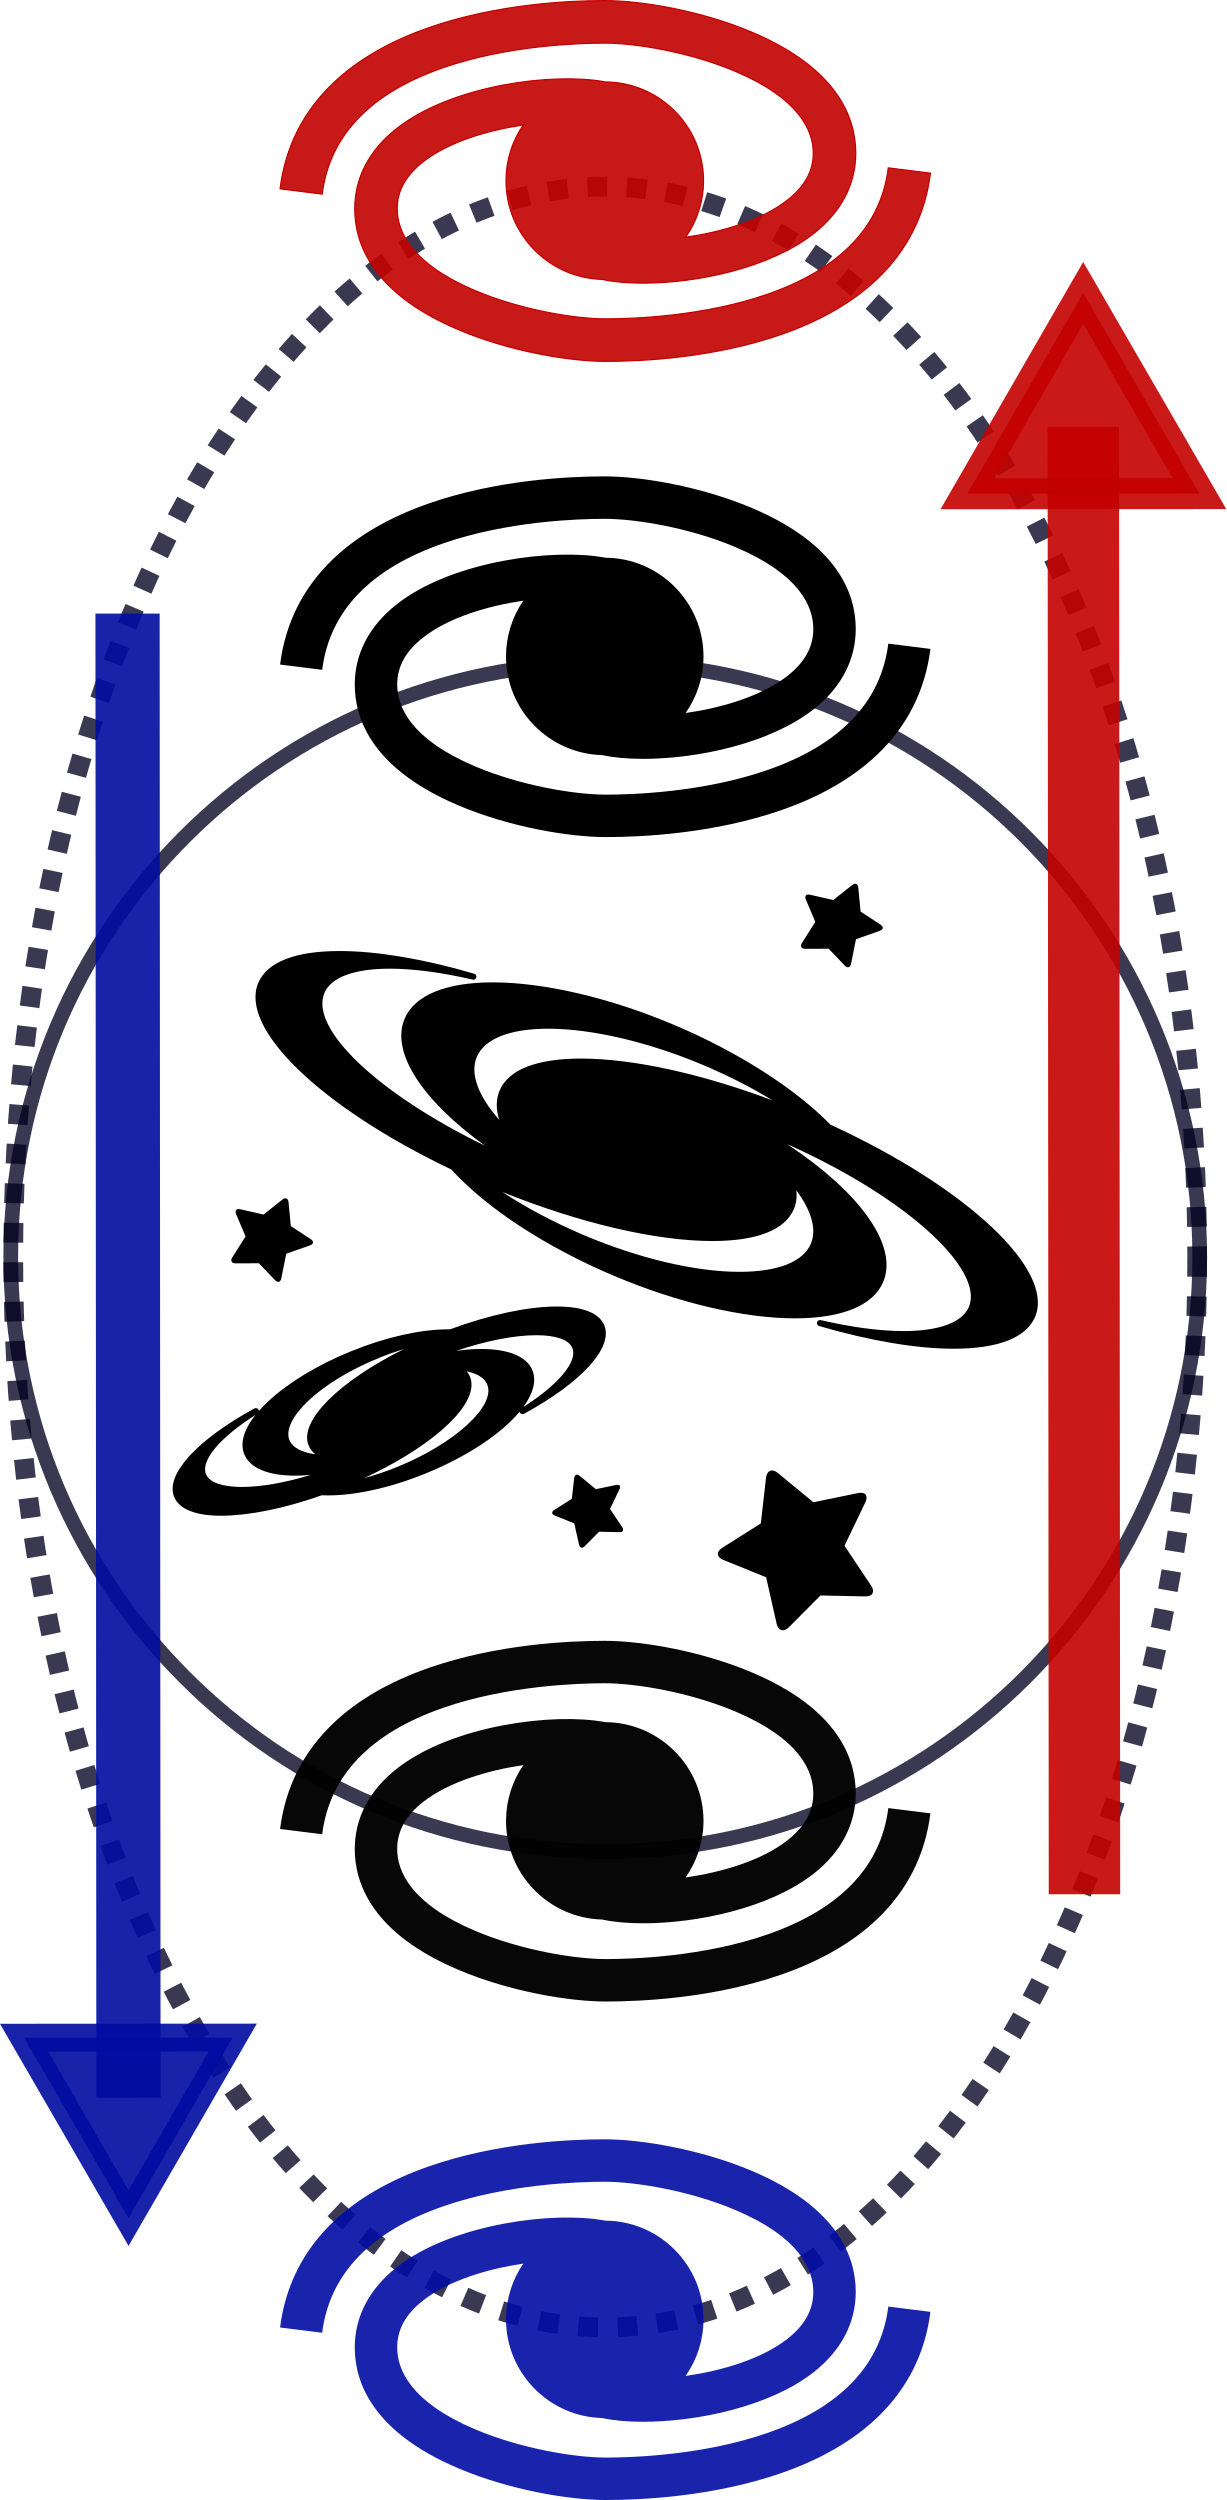
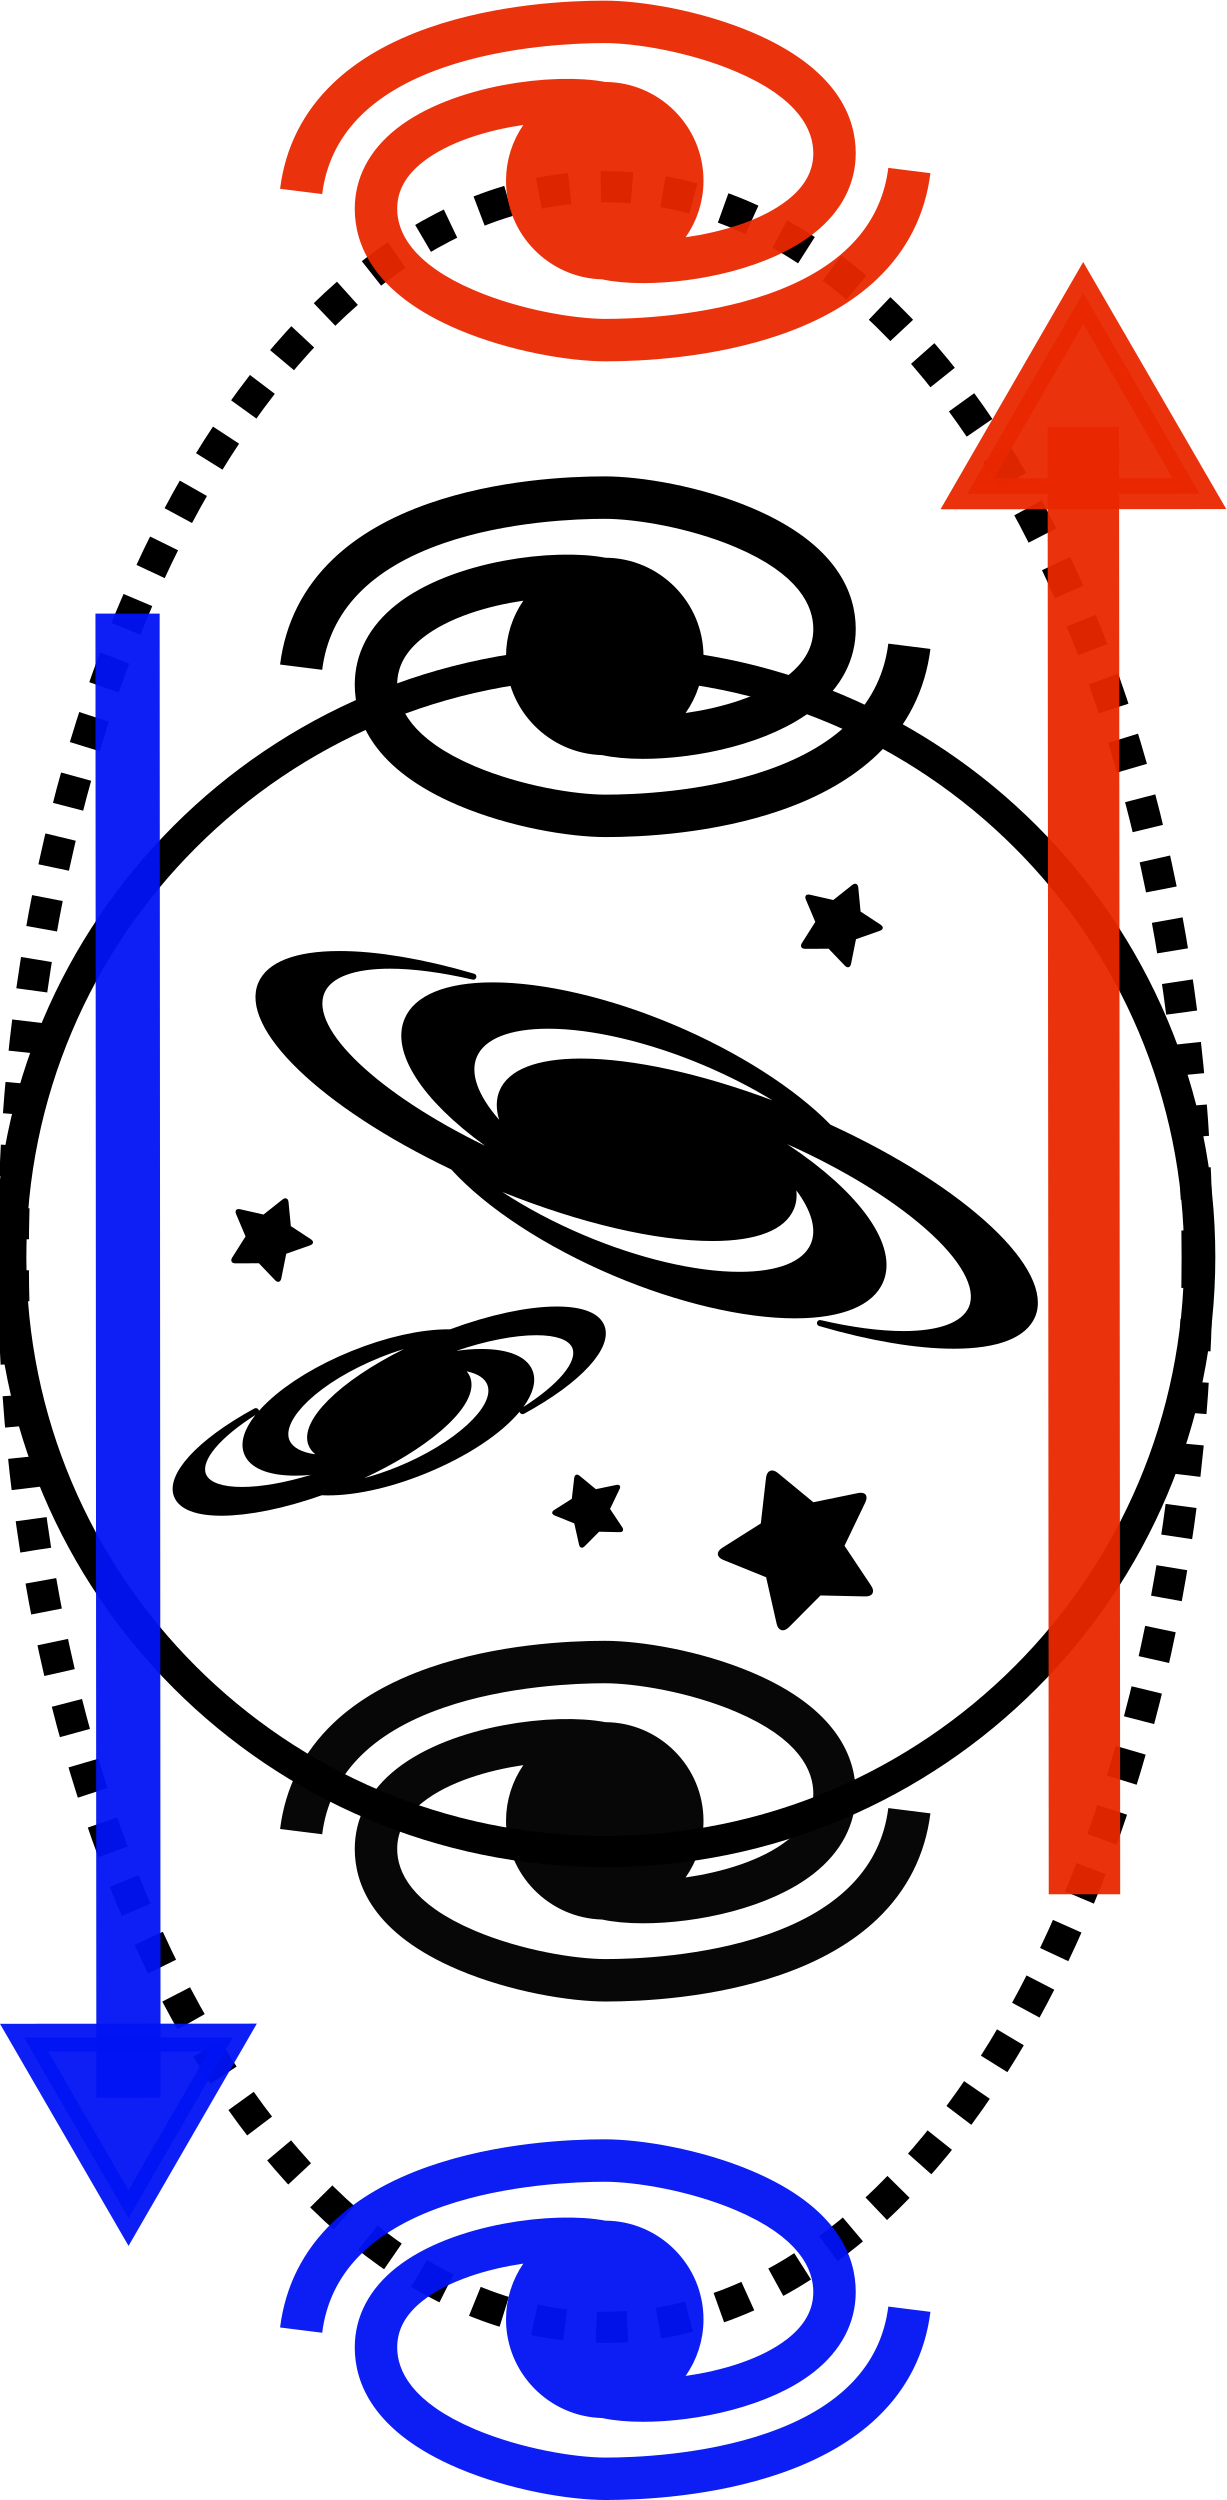
<svg xmlns="http://www.w3.org/2000/svg" width="51.085mm" height="104.149mm" viewBox="0 0 51.085 104.149" version="1.1" id="svg5" xml:space="preserve">
  <defs id="defs2">
    <marker style="overflow:visible" id="TriangleStart" refX="0" refY="0" orient="auto-start-reverse" markerWidth="4" markerHeight="4" viewBox="0 0 5.324 6.155" preserveAspectRatio="xMidYMid">
      <path transform="scale(0.5)" style="fill:context-stroke;fill-rule:evenodd;stroke:context-stroke;stroke-width:1pt" d="M 5.77,0 -2.88,5 V -5 Z" id="path135" />
    </marker>
    <marker style="overflow:visible" id="TriangleStart-9" refX="0" refY="0" orient="auto-start-reverse" markerWidth="4" markerHeight="4" viewBox="0 0 5.324 6.155" preserveAspectRatio="xMidYMid">
      <path transform="scale(0.5)" style="fill:context-stroke;fill-rule:evenodd;stroke:context-stroke;stroke-width:1pt" d="M 5.77,0 -2.88,5 V -5 Z" id="path135-3" />
    </marker>
  </defs>
  <g id="layer1" transform="translate(-87.6693,-85.2123)">
    <g id="g275" transform="matrix(0.03677641,0,0,0.03677641,94.49662,119.1902)">
      <g id="g243">
        <g id="g241">
          <path d="M 755.1,350.1 C 714.6,308.7 650.1,267.6 578,237.1 505.5,206.4 430.6,188.9 372.6,188.9 c -53.2,0 -88.7,14.6 -99.9,41.2 -15.9,37.6 19.3,92 91.1,143.9 C 244,315.8 164.6,241.8 181.9,200.8 c 7.5,-17.7 33.8,-27.4 74.1,-27.4 26.6,0 59,4.3 93.8,12.4 1.9,0.4 3.7,-0.7 4.1,-2.5 0.5,-1.8 -0.6,-3.7 -2.4,-4.2 -57.4,-16.8 -110.2,-25.7 -152.5,-25.7 -50.3,0 -82.1,12.5 -92.1,36.1 -21.7,51.5 70.2,140.4 218.7,211.4 40,43.9 107,87.7 183.9,120.3 72.5,30.7 147.4,48.3 205.4,48.3 53.2,0 88.7,-14.6 99.9,-41.2 17.3,-40.9 -25.6,-101.1 -108.7,-156.1 62.4,27.9 117.3,61.4 156,95.2 40.6,35.5 58.8,68 49.8,89.1 -7.5,17.7 -33.8,27.4 -74.1,27.4 -26.6,0 -59,-4.3 -93.8,-12.4 -1.8,-0.4 -3.7,0.7 -4.1,2.5 -0.5,1.8 0.6,3.7 2.4,4.2 57.4,16.8 110.2,25.7 152.5,25.7 50.3,0 82.1,-12.5 92.1,-36.1 22.4,-53.1 -77.2,-146.6 -231.8,-217.7 z m -41.5,95.7 c 2.7,-6.4 3.7,-13.5 2.9,-21.2 17.3,23.3 23.1,44.4 16.4,60.3 -8.7,20.6 -37.4,31.9 -80.9,31.9 -49.6,0 -113.8,-15.1 -176.1,-41.5 -33.5,-14.2 -64.9,-30.8 -92.4,-48.9 88,35.4 173.9,55.5 238,55.5 50.2,0 82.1,-12.5 92.1,-36.1 z M 380.3,311.4 c -4.1,9.8 -4.3,20.9 -0.5,33.2 -24.2,-27.7 -33.2,-52.6 -25.3,-71.3 8.7,-20.5 37.4,-31.9 80.9,-31.9 49.6,0 113.8,15.1 176.1,41.4 27.6,11.7 54.1,25.2 78,39.8 -80.6,-30.3 -158.4,-47.4 -217.2,-47.4 -50.2,0.1 -82,12.6 -92,36.2 z" id="path229" />
          <path d="m 178.9,769.9 c 32.6,1.5 75.1,-7.4 117.4,-24.6 47.9,-19.5 86.1,-45.3 106.6,-70 0.1,0.3 0.2,0.7 0.4,1 0.9,1.6 3,2.2 4.7,1.3 65.4,-35.7 101.1,-75 90.9,-100.1 -5.7,-14 -24.2,-21.4 -53.7,-21.4 -33.1,0 -76,9.2 -121,25.8 h -1.6 c -31.8,0 -71,8.8 -110.4,24.8 -38.2,15.5 -71.8,35.9 -94.6,57.4 -3.6,3.4 -7,6.8 -9.9,10.2 0,-0.5 -0.2,-1 -0.5,-1.4 -1,-1.6 -3,-2.2 -4.7,-1.3 -65.4,35.7 -101,75 -90.9,100.1 5.7,14 24.2,21.4 53.7,21.4 31.1,-0.1 71.4,-8.3 113.6,-23.2 z m -15,-56.5 c 1.6,3.9 4.2,7.3 7.7,10.1 -15.5,-2.1 -26,-7.7 -29.4,-16.1 -4.5,-11.2 3.3,-27.4 21.5,-44.6 19.3,-18.2 47.8,-35.4 80.3,-48.6 9.3,-3.8 18.6,-7.1 27.9,-9.9 -73.3,36.4 -119.2,81.5 -108,109.1 z m 149.3,-16 c 28.1,-23.9 40,-45.8 33.6,-61.7 -0.9,-2.2 -2.2,-4.3 -3.8,-6.2 12.3,2.6 20.4,7.8 23.3,15 9.8,24.1 -36.8,66.8 -101.7,93.2 -12.6,5.1 -25.2,9.4 -37.6,12.7 34.2,-15.9 64.2,-34.3 86.2,-53 z m 104.3,-69 c -6.3,-15.6 -26.9,-24.2 -57.9,-24.2 -8.8,0 -18.4,0.7 -28.4,2.1 33.7,-11.4 65.8,-17.7 90.8,-17.7 22.4,0 36.9,5.2 40.7,14.5 6.2,15.3 -15.5,41.3 -55.5,66.8 11.1,-15.2 15.1,-29.6 10.3,-41.5 z M 91.1,723.5 c 6.3,15.6 26.9,24.2 57.8,24.2 5.6,0 11.6,-0.3 17.7,-0.9 -29,8.8 -56.3,13.7 -78.2,13.7 C 66,760.5 51.5,755.3 47.7,746 41.5,730.7 63.4,704.5 103.6,679 90.5,695.6 86,711.1 91.1,723.5 Z" id="path231" />
          <path d="m 786.4,767.4 -50.7,10.4 -40.3,-33.2 c -6.4,-5.3 -12.3,-2.9 -13.3,5.4 l -5.9,51.8 -43.8,27.7 c -7,4.4 -6.4,10.5 1.2,13.6 l 48.6,19.7 11.9,52.6 c 1.8,8.1 8,9.9 13.9,4 l 35.8,-36 50.7,1.1 c 8.3,0.2 11.3,-5.3 6.7,-12.1 L 771,827.1 794.6,777.9 c 3.6,-7.5 -0.1,-12.2 -8.2,-10.5 z" id="path233" />
          <path d="m 512.5,758.2 -23.2,4.8 -18.4,-15.2 c -2.9,-2.4 -5.6,-1.3 -6.1,2.4 l -2.7,23.7 -20,12.7 c -3.2,2 -2.9,4.8 0.6,6.2 l 22.2,9 5.4,24.1 c 0.8,3.7 3.7,4.5 6.3,1.8 l 16.4,-16.5 23.2,0.5 c 3.8,0.1 5.1,-2.4 3,-5.6 l -13.8,-20.7 10.8,-22.5 c 1.7,-3.3 0,-5.5 -3.7,-4.7 z" id="path235" />
          <path d="m 726.4,150.9 26.6,-0.1 18.4,19.2 c 3,3.1 6.1,2.2 7,-2 l 5.6,-28 27,-9.5 c 4.1,-1.4 4.5,-4.5 0.9,-6.9 l -22.7,-14.9 -2.6,-27.2 c -0.4,-4.3 -3.5,-5.6 -6.9,-2.9 l -21.4,17 -26.5,-6 c -4.2,-1 -6.3,1.5 -4.6,5.5 l 10.7,25.3 -15.1,23.9 c -2.4,3.6 -0.7,6.6 3.6,6.6 z" id="path237" />
          <path d="m 81,507.2 26.6,-0.1 18.4,19.2 c 3,3.1 6.1,2.2 7,-2 l 5.6,-28 27,-9.5 c 4.1,-1.4 4.5,-4.5 0.9,-6.9 L 143.8,465 141.2,437.8 c -0.4,-4.3 -3.5,-5.6 -6.9,-2.9 l -21.4,17 -26.5,-6 c -4.2,-1 -6.3,1.5 -4.6,5.5 l 10.7,25.3 -15.1,23.9 c -2.3,3.7 -0.7,6.6 3.6,6.6 z" id="path239" />
        </g>
      </g>
      <g id="g245" />
      <g id="g247" />
      <g id="g249" />
      <g id="g251" />
      <g id="g253" />
      <g id="g255" />
      <g id="g257" />
      <g id="g259" />
      <g id="g261" />
      <g id="g263" />
      <g id="g265" />
      <g id="g267" />
      <g id="g269" />
      <g id="g271" />
      <g id="g273" />
    </g>
-     <circle style="fill:none;fill-opacity:0;stroke:#030020;stroke-width:0.613;stroke-linejoin:bevel;stroke-miterlimit:1.8;stroke-dasharray:none;stroke-dashoffset:13.42;stroke-opacity:0.776;paint-order:fill markers stroke" id="path1333" cx="112.883" cy="137.58" r="24.766" />
-     <ellipse style="fill:none;fill-opacity:0;stroke:#030020;stroke-width:0.821;stroke-linejoin:bevel;stroke-miterlimit:1.8;stroke-dasharray:0.821, 0.821;stroke-dashoffset:0;stroke-opacity:0.776;paint-order:fill markers stroke" id="path1333-0" cx="112.883" cy="137.58" rx="24.661" ry="44.589" />
+     <circle style="fill:none;fill-opacity:0;stroke:#000000;stroke-width:1.3;stroke-linejoin:bevel;stroke-miterlimit:1.8;stroke-dasharray:none;stroke-dashoffset:13.42;stroke-opacity:1;paint-order:fill markers stroke" id="path1333" cx="112.883" cy="137.58" r="24.766" />
+     <ellipse style="fill:none;fill-opacity:0;stroke:#000000;stroke-width:1.3;stroke-linejoin:bevel;stroke-miterlimit:1.8;stroke-dasharray:1.3,1.3;stroke-dashoffset:0;stroke-opacity:1;paint-order:fill markers stroke" id="path1333-0" cx="112.883" cy="137.58" rx="24.661" ry="44.589" />
    <g style="fill:#000000;paint-order:stroke fill markers" id="g1392" transform="matrix(0.05291528,0,0,0.05291528,99.33742,99.02519)">
      <g id="g1382" style="paint-order:stroke fill markers">
        <g id="g1380" style="paint-order:stroke fill markers">
          <path d="m 478.852,245.691 c -5.792,46.13 -37.868,79.631 -95.336,99.571 -50.233,17.429 -105.625,19.311 -127.109,19.311 -24.225,0 -66.748,-6.96 -102.861,-22.243 -50.703,-21.456 -61.345,-46.892 -61.345,-64.451 0,-14.097 6.64,-26.17 20.3,-36.911 20.007,-15.731 50.647,-24.923 79.01,-29.108 -8.59,12.503 -13.633,27.625 -13.633,43.907 0,42.18 33.776,76.596 75.698,77.683 8.839,1.934 19.866,2.957 32.208,2.957 42.324,0 99.727,-11.882 134.365,-39.117 21.626,-17.005 33.059,-38.849 33.059,-63.173 0,-27.659 -14.18,-66.631 -81.734,-95.218 -40.621,-17.19 -87.471,-24.885 -115.881,-24.885 -28.789,0 -85.005,2.748 -138.06,21.157 C 86.448,145.957 60.989,160.686 41.862,178.949 18.175,201.572 4.091,229.562 0,262.148 l 33.148,4.162 c 5.792,-46.13 37.868,-79.631 95.336,-99.571 50.233,-17.429 105.625,-19.311 127.109,-19.311 24.225,0 66.748,6.96 102.861,22.243 50.703,21.456 61.345,46.892 61.345,64.451 0,14.097 -6.641,26.17 -20.3,36.911 -20.298,15.959 -51.535,25.184 -80.237,29.284 8.862,-12.625 14.085,-27.982 14.085,-44.544 0,-42.718 -34.638,-77.488 -77.301,-77.724 -40.044,-7.683 -120.351,2.189 -164.195,36.662 -21.626,17.005 -33.059,38.849 -33.059,63.173 0,27.659 14.18,66.631 81.735,95.218 40.621,17.19 87.471,24.885 115.881,24.885 28.789,0 85.005,-2.748 138.06,-21.157 31.085,-10.786 56.544,-25.515 75.671,-43.778 23.687,-22.617 37.77,-50.608 41.862,-83.193 z" id="path1378" style="paint-order:stroke fill markers" />
        </g>
      </g>
    </g>
    <g style="fill:#000000;fill-opacity:0.972" id="g1392-6" transform="matrix(0.05291528,0,0,0.05291528,99.33742,147.5352)">
      <g id="g1382-7" style="fill:#000000;fill-opacity:0.972">
        <g id="g1380-5" style="fill:#000000;fill-opacity:0.972">
          <path d="m 478.852,245.691 c -5.792,46.13 -37.868,79.631 -95.336,99.571 -50.233,17.429 -105.625,19.311 -127.109,19.311 -24.225,0 -66.748,-6.96 -102.861,-22.243 -50.703,-21.456 -61.345,-46.892 -61.345,-64.451 0,-14.097 6.64,-26.17 20.3,-36.911 20.007,-15.731 50.647,-24.923 79.01,-29.108 -8.59,12.503 -13.633,27.625 -13.633,43.907 0,42.18 33.776,76.596 75.698,77.683 8.839,1.934 19.866,2.957 32.208,2.957 42.324,0 99.727,-11.882 134.365,-39.117 21.626,-17.005 33.059,-38.849 33.059,-63.173 0,-27.659 -14.18,-66.631 -81.734,-95.218 -40.621,-17.19 -87.471,-24.885 -115.881,-24.885 -28.789,0 -85.005,2.748 -138.06,21.157 C 86.448,145.957 60.989,160.686 41.862,178.949 18.175,201.572 4.091,229.562 0,262.148 l 33.148,4.162 c 5.792,-46.13 37.868,-79.631 95.336,-99.571 50.233,-17.429 105.625,-19.311 127.109,-19.311 24.225,0 66.748,6.96 102.861,22.243 50.703,21.456 61.345,46.892 61.345,64.451 0,14.097 -6.641,26.17 -20.3,36.911 -20.298,15.959 -51.535,25.184 -80.237,29.284 8.862,-12.625 14.085,-27.982 14.085,-44.544 0,-42.718 -34.638,-77.488 -77.301,-77.724 -40.044,-7.683 -120.351,2.189 -164.195,36.662 -21.626,17.005 -33.059,38.849 -33.059,63.173 0,27.659 14.18,66.631 81.735,95.218 40.621,17.19 87.471,24.885 115.881,24.885 28.789,0 85.005,-2.748 138.06,-21.157 31.085,-10.786 56.544,-25.515 75.671,-43.778 23.687,-22.617 37.77,-50.608 41.862,-83.193 z" id="path1378-3" style="fill:#000000;fill-opacity:0.972" />
        </g>
      </g>
    </g>
-     <g style="fill:#c30000;fill-opacity:0.899;stroke:#c30000;stroke-opacity:1" id="g1392-6-5" transform="matrix(0.05291528,0,0,0.05291528,99.33742,79.20567)">
-       <g id="g1382-7-6" style="fill:#c30000;fill-opacity:0.899;stroke:#c30000;stroke-opacity:1">
-         <g id="g1380-5-2" style="fill:#c30000;fill-opacity:0.899;stroke:#c30000;stroke-opacity:1">
-           <path d="m 478.852,245.691 c -5.792,46.13 -37.868,79.631 -95.336,99.571 -50.233,17.429 -105.625,19.311 -127.109,19.311 -24.225,0 -66.748,-6.96 -102.861,-22.243 -50.703,-21.456 -61.345,-46.892 -61.345,-64.451 0,-14.097 6.64,-26.17 20.3,-36.911 20.007,-15.731 50.647,-24.923 79.01,-29.108 -8.59,12.503 -13.633,27.625 -13.633,43.907 0,42.18 33.776,76.596 75.698,77.683 8.839,1.934 19.866,2.957 32.208,2.957 42.324,0 99.727,-11.882 134.365,-39.117 21.626,-17.005 33.059,-38.849 33.059,-63.173 0,-27.659 -14.18,-66.631 -81.734,-95.218 -40.621,-17.19 -87.471,-24.885 -115.881,-24.885 -28.789,0 -85.005,2.748 -138.06,21.157 C 86.448,145.957 60.989,160.686 41.862,178.949 18.175,201.572 4.091,229.562 0,262.148 l 33.148,4.162 c 5.792,-46.13 37.868,-79.631 95.336,-99.571 50.233,-17.429 105.625,-19.311 127.109,-19.311 24.225,0 66.748,6.96 102.861,22.243 50.703,21.456 61.345,46.892 61.345,64.451 0,14.097 -6.641,26.17 -20.3,36.911 -20.298,15.959 -51.535,25.184 -80.237,29.284 8.862,-12.625 14.085,-27.982 14.085,-44.544 0,-42.718 -34.638,-77.488 -77.301,-77.724 -40.044,-7.683 -120.351,2.189 -164.195,36.662 -21.626,17.005 -33.059,38.849 -33.059,63.173 0,27.659 14.18,66.631 81.735,95.218 40.621,17.19 87.471,24.885 115.881,24.885 28.789,0 85.005,-2.748 138.06,-21.157 31.085,-10.786 56.544,-25.515 75.671,-43.778 23.687,-22.617 37.77,-50.608 41.862,-83.193 z" id="path1378-3-9" style="fill:#c30000;fill-opacity:0.899;stroke:#c30000;stroke-opacity:1" />
+     <g style="fill:#e82700;fill-opacity:0.949;stroke:none;stroke-opacity:0.949" id="g1392-6-5" transform="matrix(0.05291528,0,0,0.05291528,99.33742,79.20567)">
+       <g id="g1382-7-6" style="fill:#e82700;fill-opacity:0.949;stroke:none;stroke-opacity:0.949">
+         <g id="g1380-5-2" style="fill:#e82700;fill-opacity:0.949;stroke:none;stroke-opacity:0.949">
+           <path d="m 478.852,245.691 c -5.792,46.13 -37.868,79.631 -95.336,99.571 -50.233,17.429 -105.625,19.311 -127.109,19.311 -24.225,0 -66.748,-6.96 -102.861,-22.243 -50.703,-21.456 -61.345,-46.892 -61.345,-64.451 0,-14.097 6.64,-26.17 20.3,-36.911 20.007,-15.731 50.647,-24.923 79.01,-29.108 -8.59,12.503 -13.633,27.625 -13.633,43.907 0,42.18 33.776,76.596 75.698,77.683 8.839,1.934 19.866,2.957 32.208,2.957 42.324,0 99.727,-11.882 134.365,-39.117 21.626,-17.005 33.059,-38.849 33.059,-63.173 0,-27.659 -14.18,-66.631 -81.734,-95.218 -40.621,-17.19 -87.471,-24.885 -115.881,-24.885 -28.789,0 -85.005,2.748 -138.06,21.157 C 86.448,145.957 60.989,160.686 41.862,178.949 18.175,201.572 4.091,229.562 0,262.148 l 33.148,4.162 c 5.792,-46.13 37.868,-79.631 95.336,-99.571 50.233,-17.429 105.625,-19.311 127.109,-19.311 24.225,0 66.748,6.96 102.861,22.243 50.703,21.456 61.345,46.892 61.345,64.451 0,14.097 -6.641,26.17 -20.3,36.911 -20.298,15.959 -51.535,25.184 -80.237,29.284 8.862,-12.625 14.085,-27.982 14.085,-44.544 0,-42.718 -34.638,-77.488 -77.301,-77.724 -40.044,-7.683 -120.351,2.189 -164.195,36.662 -21.626,17.005 -33.059,38.849 -33.059,63.173 0,27.659 14.18,66.631 81.735,95.218 40.621,17.19 87.471,24.885 115.881,24.885 28.789,0 85.005,-2.748 138.06,-21.157 31.085,-10.786 56.544,-25.515 75.671,-43.778 23.687,-22.617 37.77,-50.608 41.862,-83.193 z" id="path1378-3-9" style="fill:#e82700;fill-opacity:0.949;stroke:none;stroke-opacity:0.949" />
        </g>
      </g>
    </g>
-     <path style="fill:none;fill-opacity:1;stroke:#000ca1;stroke-width:2.675;stroke-linecap:butt;stroke-linejoin:bevel;stroke-miterlimit:1.8;stroke-dasharray:none;stroke-dashoffset:0;stroke-opacity:0.9;marker-end:url(#TriangleStart-9);paint-order:fill markers stroke" d="m 92.983,110.775 0.038,61.827" id="path1646-6" />
-     <path style="fill:none;fill-opacity:1;stroke:#c30000;stroke-width:2.976;stroke-linecap:butt;stroke-linejoin:bevel;stroke-miterlimit:1.8;stroke-dasharray:none;stroke-dashoffset:0;stroke-opacity:0.9;marker-end:url(#TriangleStart);paint-order:fill markers stroke" d="m 132.848,164.127 -0.048,-61.132" id="path1646" />
-     <g style="fill:#000ca2;fill-opacity:0.9" id="g1392-1" transform="matrix(0.05291528,0,0,0.05291528,99.33742,168.3022)">
-       <g id="g1382-2" style="fill:#000ca2;fill-opacity:0.9">
-         <g id="g1380-7" style="fill:#000ca2;fill-opacity:0.9">
-           <path d="m 478.852,245.691 c -5.792,46.13 -37.868,79.631 -95.336,99.571 -50.233,17.429 -105.625,19.311 -127.109,19.311 -24.225,0 -66.748,-6.96 -102.861,-22.243 -50.703,-21.456 -61.345,-46.892 -61.345,-64.451 0,-14.097 6.64,-26.17 20.3,-36.911 20.007,-15.731 50.647,-24.923 79.01,-29.108 -8.59,12.503 -13.633,27.625 -13.633,43.907 0,42.18 33.776,76.596 75.698,77.683 8.839,1.934 19.866,2.957 32.208,2.957 42.324,0 99.727,-11.882 134.365,-39.117 21.626,-17.005 33.059,-38.849 33.059,-63.173 0,-27.659 -14.18,-66.631 -81.734,-95.218 -40.621,-17.19 -87.471,-24.885 -115.881,-24.885 -28.789,0 -85.005,2.748 -138.06,21.157 C 86.448,145.957 60.989,160.686 41.862,178.949 18.175,201.572 4.091,229.562 0,262.148 l 33.148,4.162 c 5.792,-46.13 37.868,-79.631 95.336,-99.571 50.233,-17.429 105.625,-19.311 127.109,-19.311 24.225,0 66.748,6.96 102.861,22.243 50.703,21.456 61.345,46.892 61.345,64.451 0,14.097 -6.641,26.17 -20.3,36.911 -20.298,15.959 -51.535,25.184 -80.237,29.284 8.862,-12.625 14.085,-27.982 14.085,-44.544 0,-42.718 -34.638,-77.488 -77.301,-77.724 -40.044,-7.683 -120.351,2.189 -164.195,36.662 -21.626,17.005 -33.059,38.849 -33.059,63.173 0,27.659 14.18,66.631 81.735,95.218 40.621,17.19 87.471,24.885 115.881,24.885 28.789,0 85.005,-2.748 138.06,-21.157 31.085,-10.786 56.544,-25.515 75.671,-43.778 23.687,-22.617 37.77,-50.608 41.862,-83.193 z" id="path1378-0" style="fill:#000ca2;fill-opacity:0.9" />
+     <path style="fill:none;fill-opacity:1;stroke:#0013f3;stroke-width:2.675;stroke-linecap:butt;stroke-linejoin:bevel;stroke-miterlimit:1.8;stroke-dasharray:none;stroke-dashoffset:0;stroke-opacity:0.949;marker-end:url(#TriangleStart-9);paint-order:fill markers stroke" d="m 92.983,110.775 0.038,61.827" id="path1646-6" />
+     <path style="fill:none;fill-opacity:1;stroke:#e82700;stroke-width:2.976;stroke-linecap:butt;stroke-linejoin:bevel;stroke-miterlimit:1.8;stroke-dasharray:none;stroke-dashoffset:0;stroke-opacity:0.949;marker-end:url(#TriangleStart);paint-order:fill markers stroke" d="m 132.848,164.127 -0.048,-61.132" id="path1646" />
+     <g style="fill:#0013f3;fill-opacity:0.95" id="g1392-1" transform="matrix(0.05291528,0,0,0.05291528,99.33742,168.3022)">
+       <g id="g1382-2" style="fill:#0013f3;fill-opacity:0.95">
+         <g id="g1380-7" style="fill:#0013f3;fill-opacity:0.95">
+           <path d="m 478.852,245.691 c -5.792,46.13 -37.868,79.631 -95.336,99.571 -50.233,17.429 -105.625,19.311 -127.109,19.311 -24.225,0 -66.748,-6.96 -102.861,-22.243 -50.703,-21.456 -61.345,-46.892 -61.345,-64.451 0,-14.097 6.64,-26.17 20.3,-36.911 20.007,-15.731 50.647,-24.923 79.01,-29.108 -8.59,12.503 -13.633,27.625 -13.633,43.907 0,42.18 33.776,76.596 75.698,77.683 8.839,1.934 19.866,2.957 32.208,2.957 42.324,0 99.727,-11.882 134.365,-39.117 21.626,-17.005 33.059,-38.849 33.059,-63.173 0,-27.659 -14.18,-66.631 -81.734,-95.218 -40.621,-17.19 -87.471,-24.885 -115.881,-24.885 -28.789,0 -85.005,2.748 -138.06,21.157 C 86.448,145.957 60.989,160.686 41.862,178.949 18.175,201.572 4.091,229.562 0,262.148 l 33.148,4.162 c 5.792,-46.13 37.868,-79.631 95.336,-99.571 50.233,-17.429 105.625,-19.311 127.109,-19.311 24.225,0 66.748,6.96 102.861,22.243 50.703,21.456 61.345,46.892 61.345,64.451 0,14.097 -6.641,26.17 -20.3,36.911 -20.298,15.959 -51.535,25.184 -80.237,29.284 8.862,-12.625 14.085,-27.982 14.085,-44.544 0,-42.718 -34.638,-77.488 -77.301,-77.724 -40.044,-7.683 -120.351,2.189 -164.195,36.662 -21.626,17.005 -33.059,38.849 -33.059,63.173 0,27.659 14.18,66.631 81.735,95.218 40.621,17.19 87.471,24.885 115.881,24.885 28.789,0 85.005,-2.748 138.06,-21.157 31.085,-10.786 56.544,-25.515 75.671,-43.778 23.687,-22.617 37.77,-50.608 41.862,-83.193 z" id="path1378-0" style="fill:#0013f3;fill-opacity:0.95" />
        </g>
      </g>
    </g>
  </g>
</svg>
